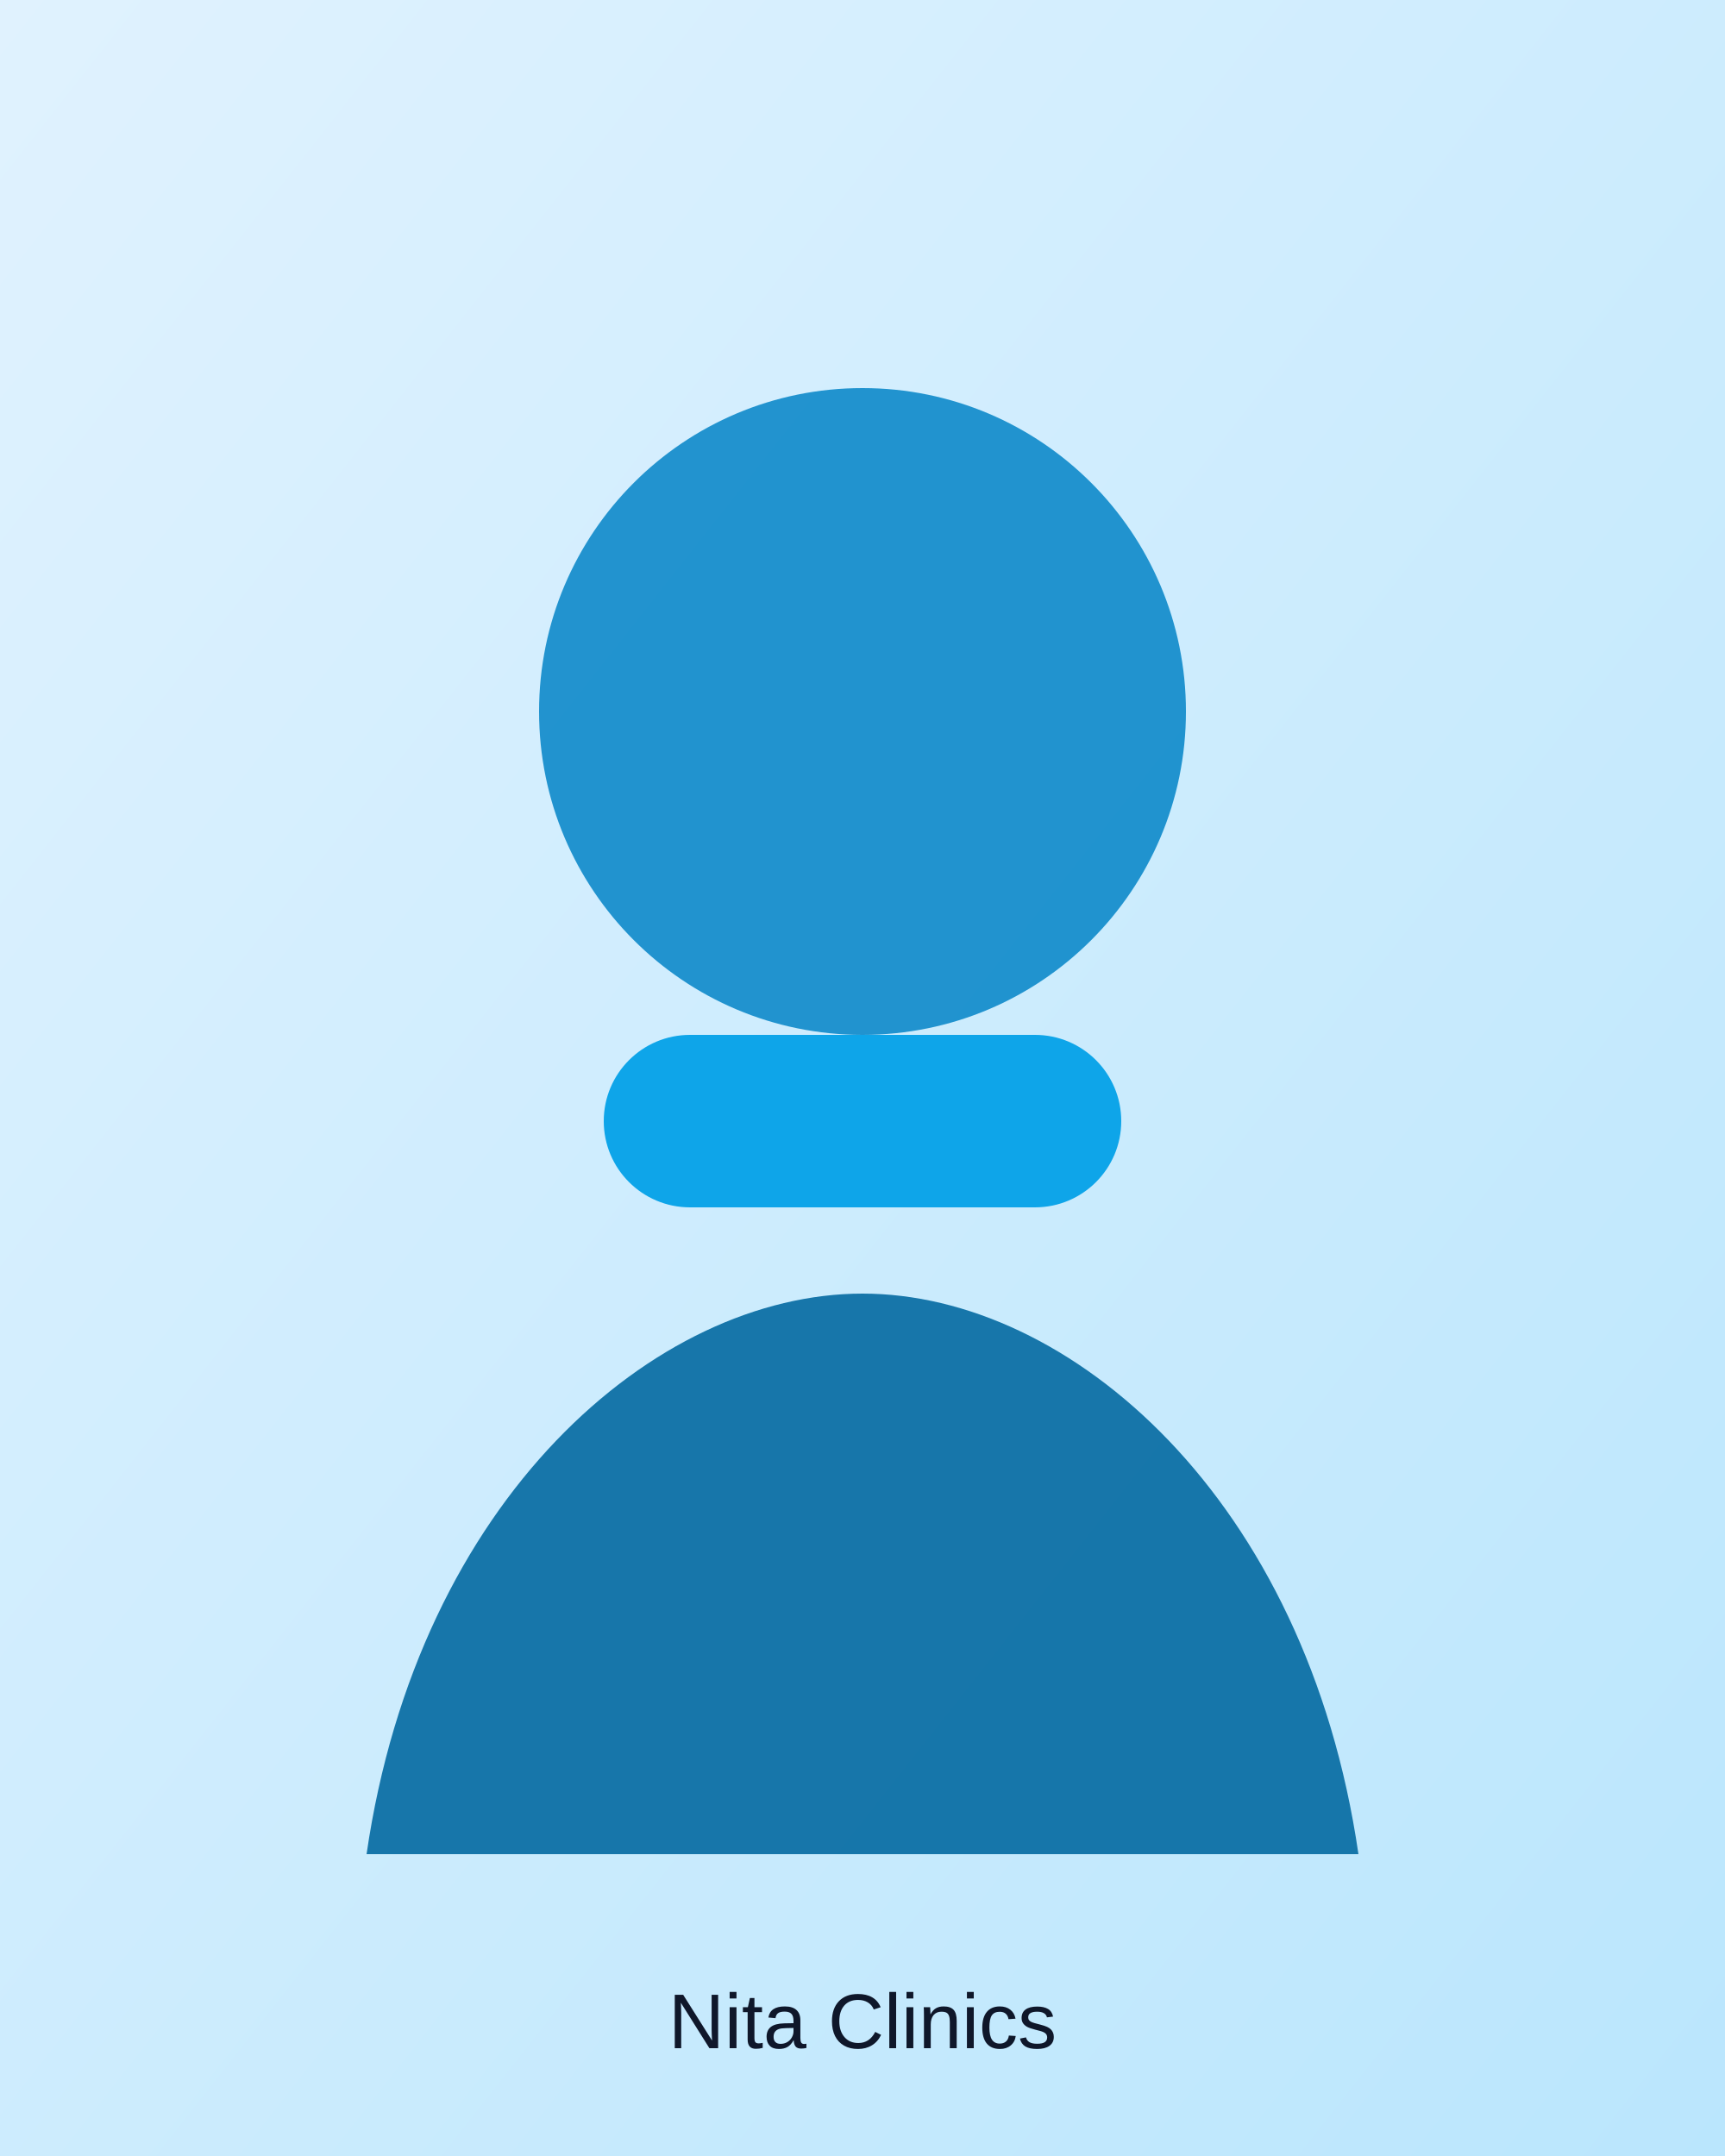
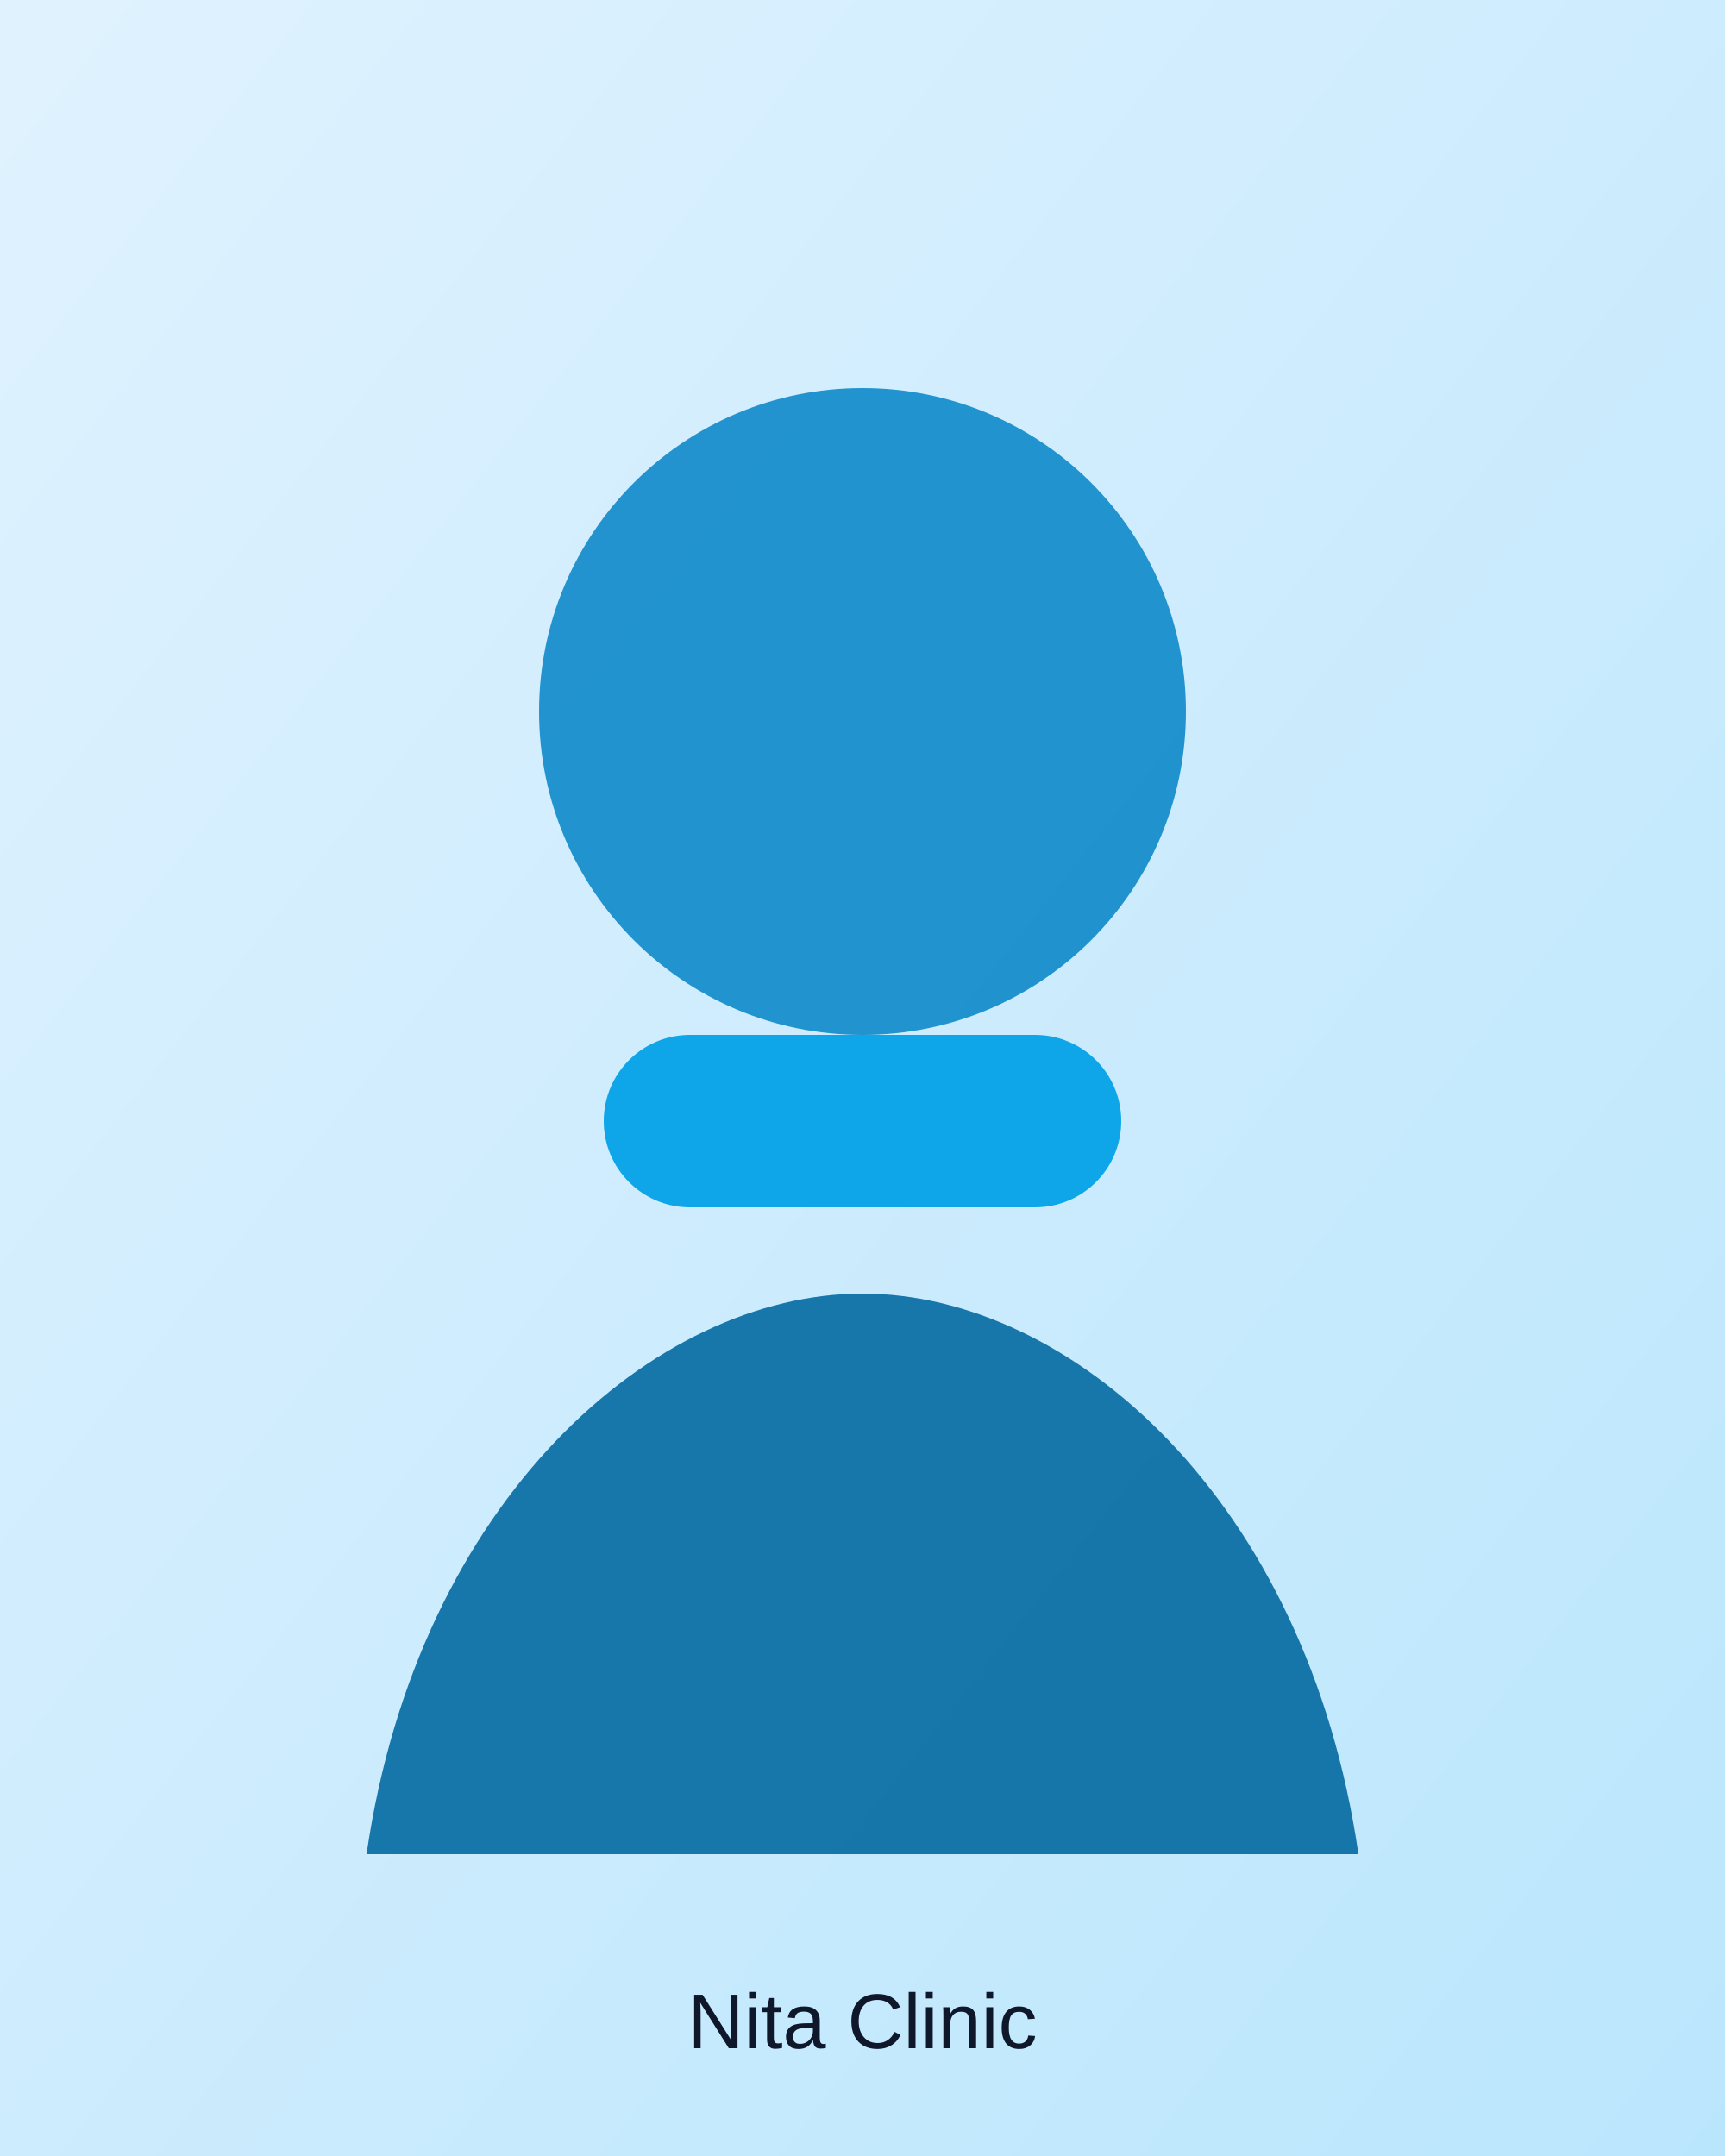
<svg xmlns="http://www.w3.org/2000/svg" viewBox="0 0 800 1000" role="img" aria-labelledby="title desc">
  <defs>
    <linearGradient id="bg" x1="0" y1="0" x2="1" y2="1">
      <stop offset="0%" stop-color="#e0f2fe" />
      <stop offset="100%" stop-color="#bae6fd" />
    </linearGradient>
  </defs>
  <rect width="800" height="1000" fill="url(#bg)" />
  <circle cx="400" cy="330" r="150" fill="#0284c7" opacity="0.85" />
  <path d="M170 860c24-165 134-260 230-260s206 95 230 260z" fill="#0369a1" opacity="0.9" />
  <rect x="280" y="480" width="240" height="80" rx="40" fill="#0ea5e9" />
  <text x="400" y="950" text-anchor="middle" font-family="Arial, sans-serif" font-size="36" fill="#0f172a">
-     Nita Clinics
+     Nita Clinic
  </text>
</svg>
